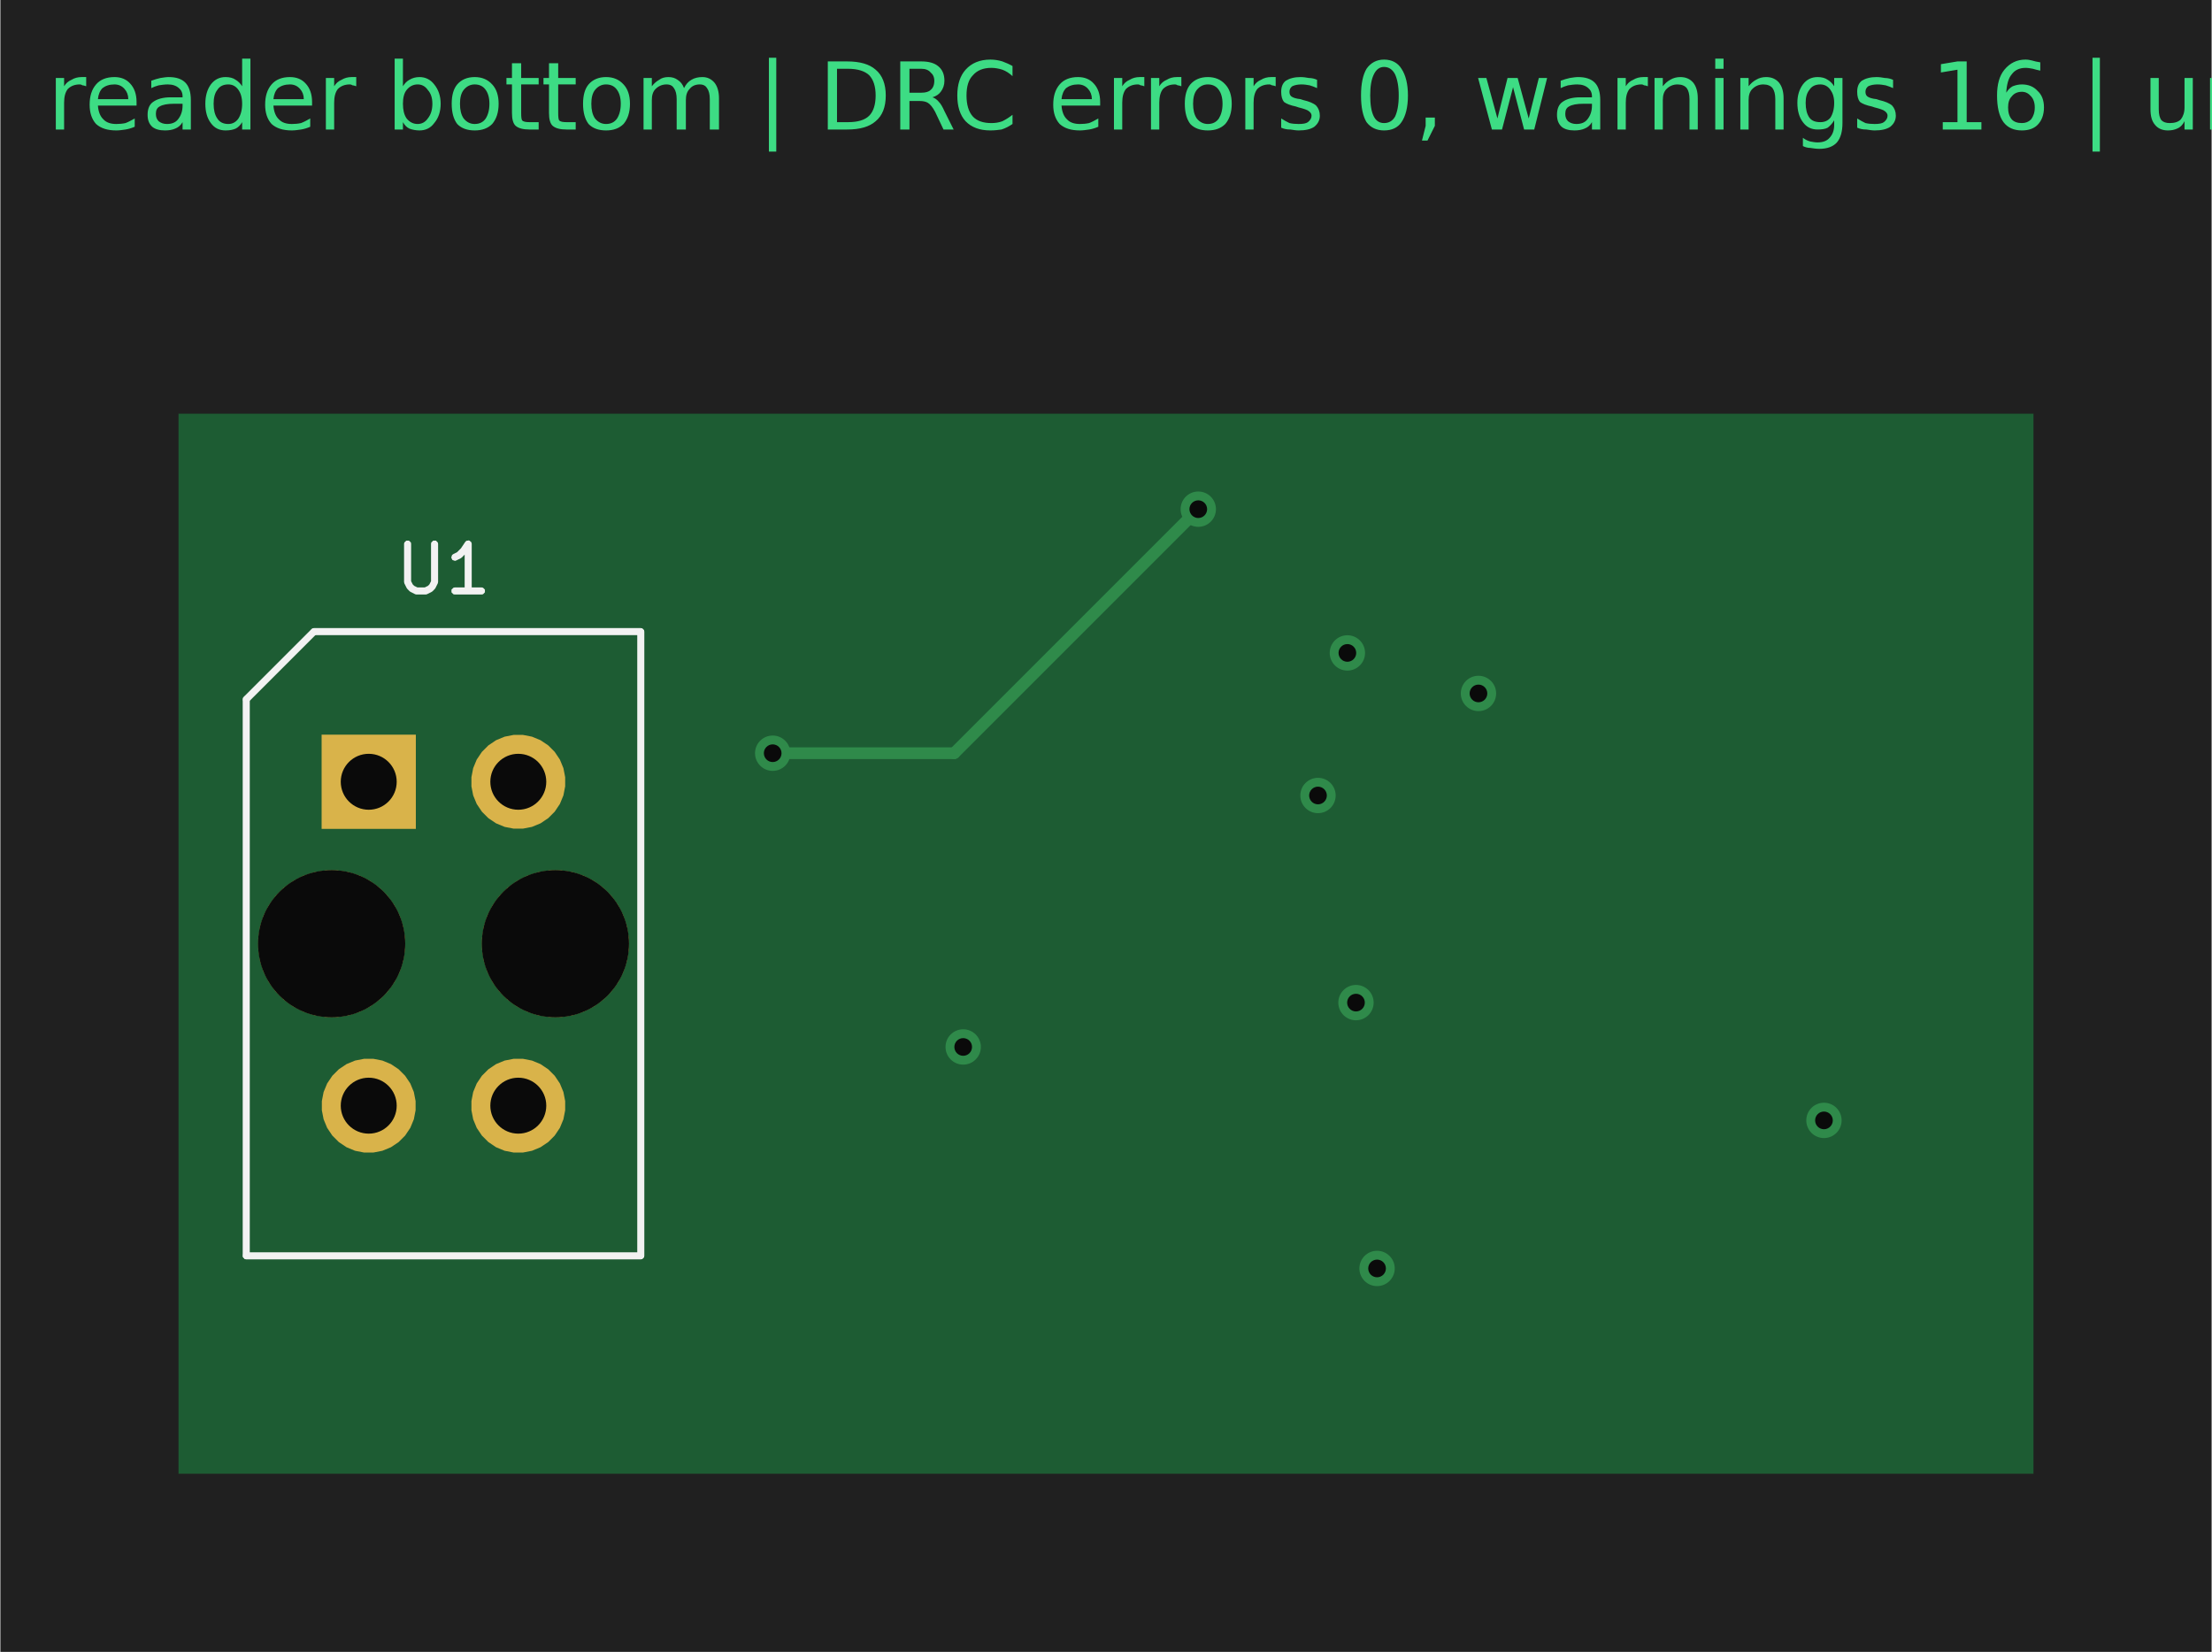
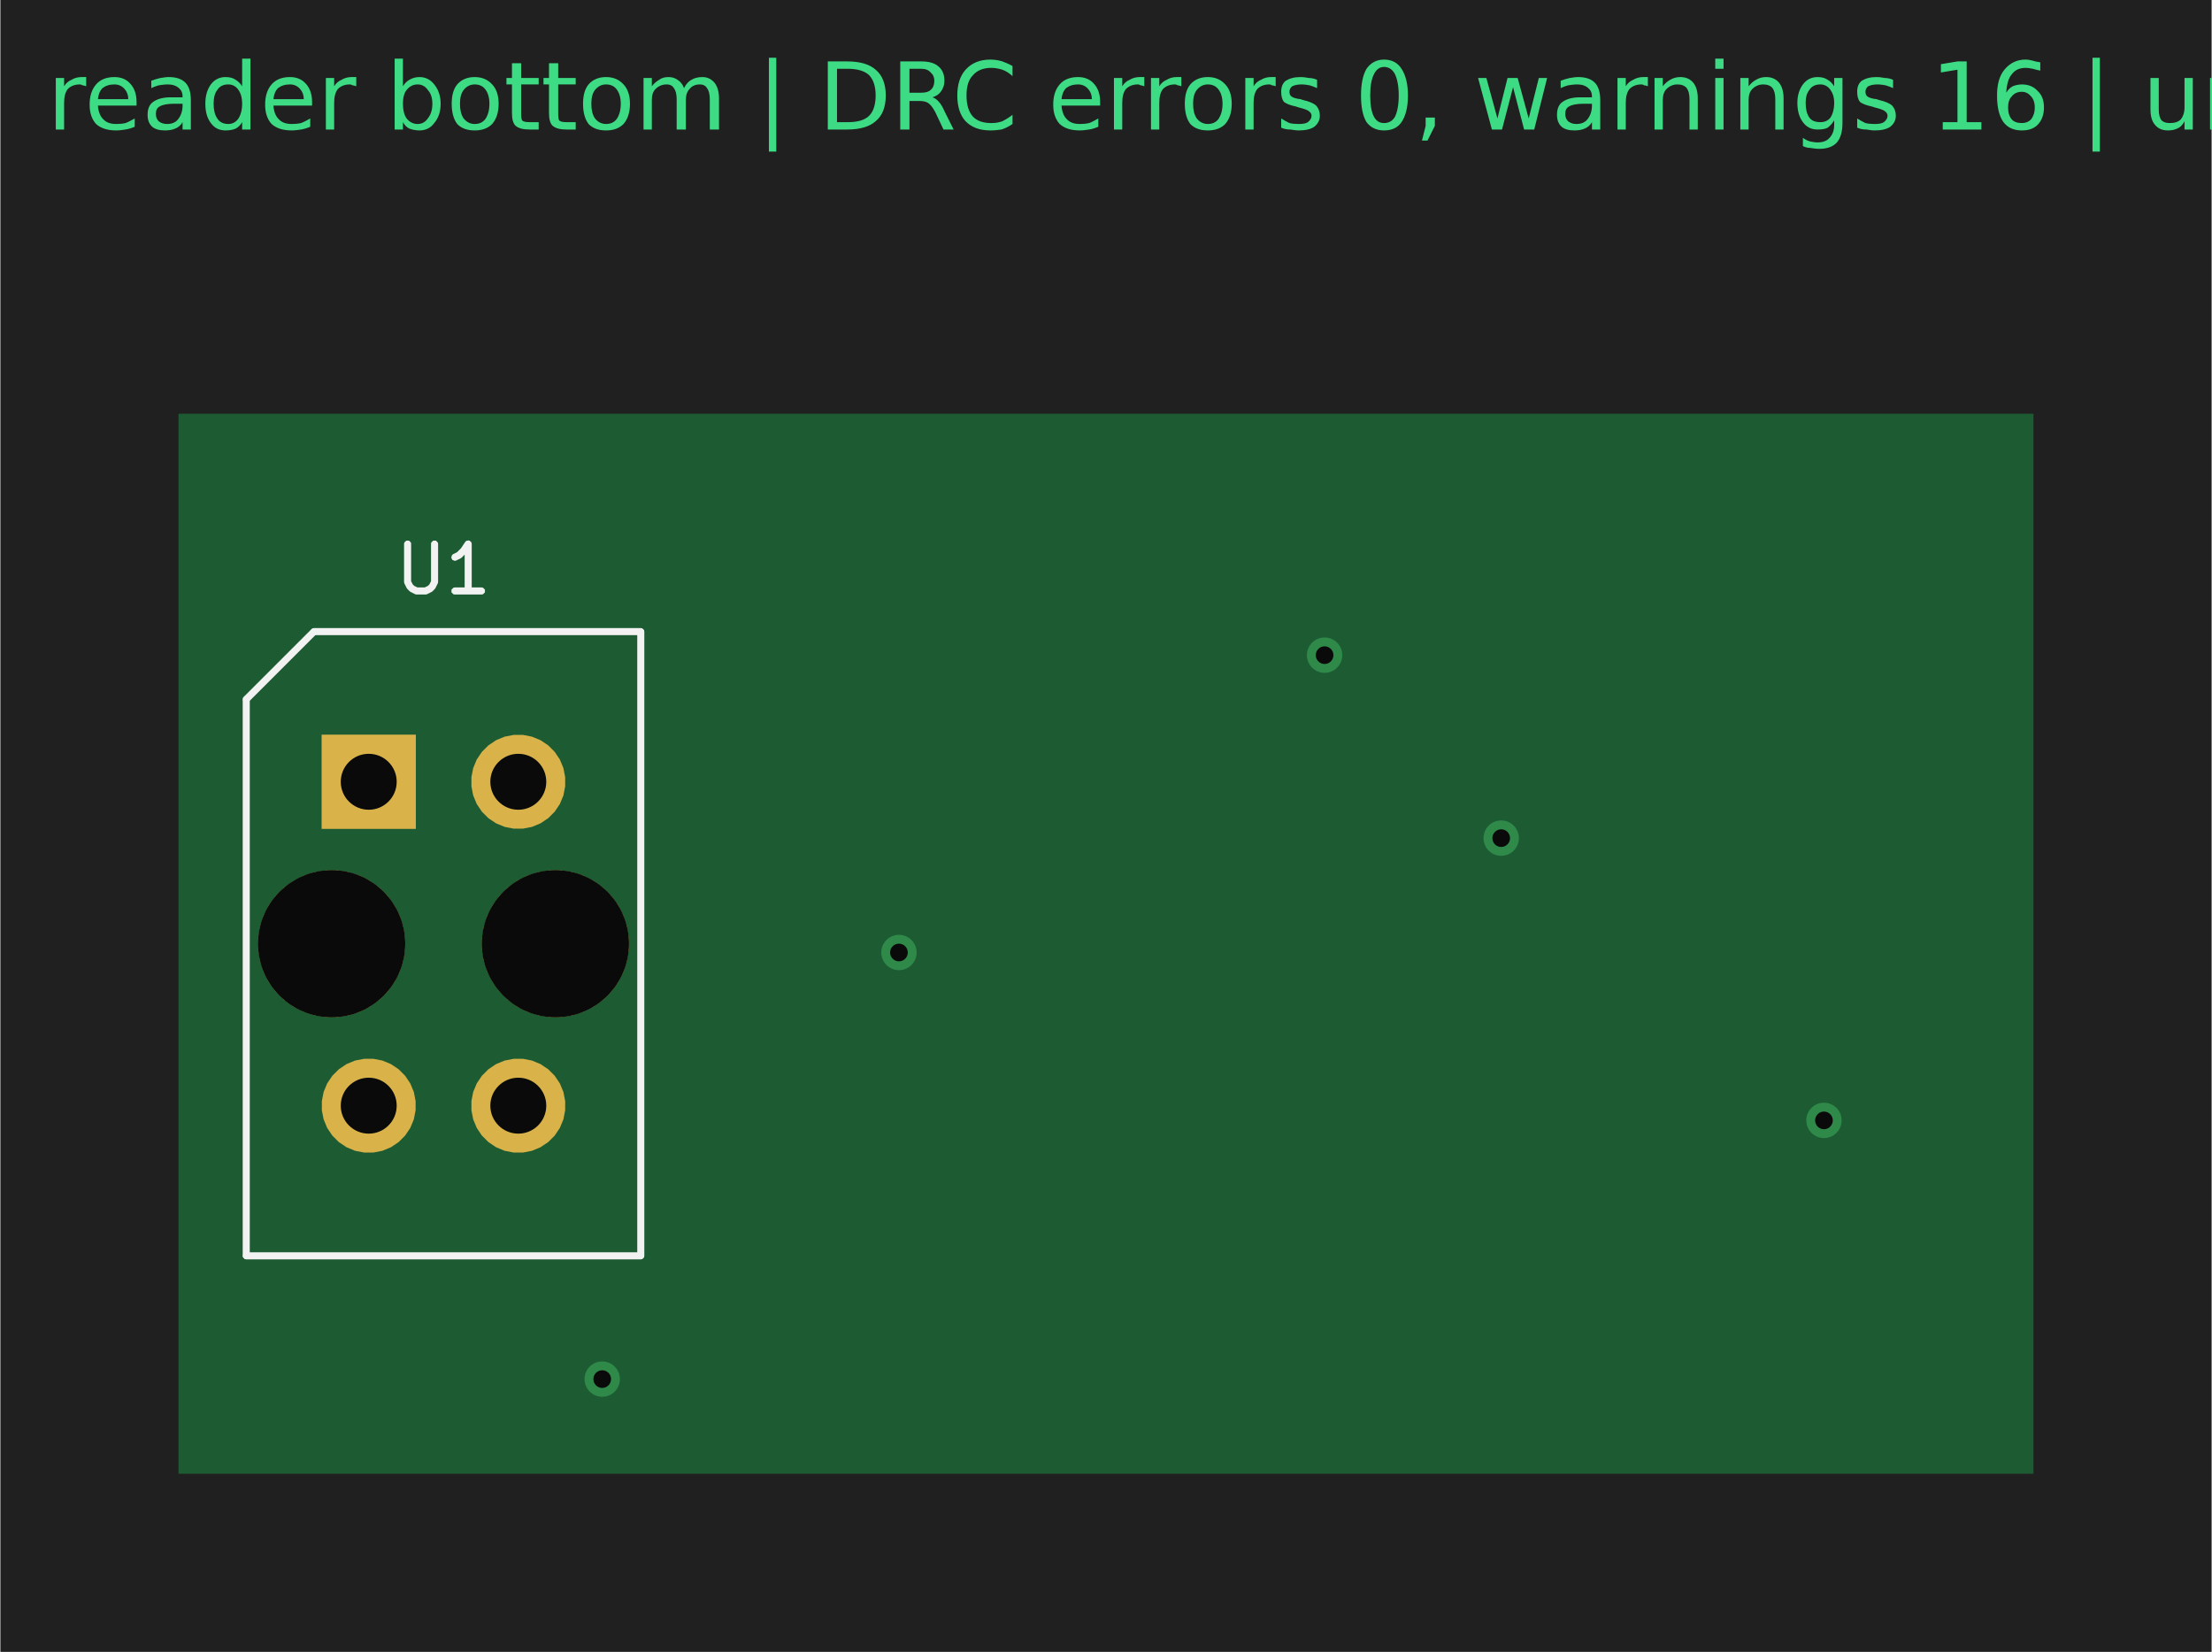
<svg xmlns="http://www.w3.org/2000/svg" width="84.5mm" height="63.1mm" viewBox="0 0 37.550 28.050">
  <rect width="100%" height="100%" fill="#202020" />
  <path d="M 3.025 25.025 L 34.525 25.025 L 34.525 7.025 L 3.025 7.025 Z" fill="#1d5c33" fill-opacity="1.00" fill-rule="evenodd" />
-   <path d="M 13.095 12.692 L 13.059 12.707 L 13.032 12.734 L 13.017 12.770 L 13.017 12.809 L 13.032 12.845 L 13.059 12.873 L 13.095 12.888 L 13.115 12.890 L 16.198 12.890 L 16.217 12.888 L 16.253 12.873 L 16.281 12.845 L 16.296 12.809 L 16.296 12.770 L 16.281 12.734 L 16.253 12.707 L 16.217 12.692 L 16.198 12.690 L 13.115 12.690 Z" fill="#2f8a4a" fill-opacity="1.00" fill-rule="evenodd" />
-   <path d="M 16.115 12.734 L 16.100 12.770 L 16.100 12.809 L 16.115 12.845 L 16.142 12.873 L 16.178 12.888 L 16.217 12.888 L 16.253 12.873 L 16.268 12.861 L 20.413 8.716 L 20.425 8.701 L 20.440 8.665 L 20.440 8.626 L 20.425 8.590 L 20.397 8.563 L 20.361 8.548 L 20.322 8.548 L 20.286 8.563 L 20.271 8.575 L 16.127 12.719 Z" fill="#2f8a4a" fill-opacity="1.00" fill-rule="evenodd" />
-   <circle cx="23.020" cy="17.025" r="0.300" fill="#2f8a4a" stroke="none" stroke-width="0.150" />
-   <circle cx="23.020" cy="17.025" r="0.150" fill="#0a0a0a" stroke="none" stroke-width="0.150" />
-   <circle cx="22.874" cy="11.087" r="0.300" fill="#2f8a4a" stroke="none" stroke-width="0.150" />
-   <circle cx="22.874" cy="11.087" r="0.150" fill="#0a0a0a" stroke="none" stroke-width="0.150" />
-   <circle cx="23.378" cy="21.539" r="0.300" fill="#2f8a4a" stroke="none" stroke-width="0.150" />
-   <circle cx="23.378" cy="21.539" r="0.150" fill="#0a0a0a" stroke="none" stroke-width="0.150" />
-   <circle cx="22.375" cy="13.508" r="0.300" fill="#2f8a4a" stroke="none" stroke-width="0.150" />
-   <circle cx="22.375" cy="13.508" r="0.150" fill="#0a0a0a" stroke="none" stroke-width="0.150" />
+   <circle cx="10.220" cy="23.418" r="0.300" fill="#2f8a4a" stroke="none" stroke-width="0.150" />
+   <circle cx="10.220" cy="23.418" r="0.150" fill="#0a0a0a" stroke="none" stroke-width="0.150" />
+   <circle cx="25.486" cy="14.232" r="0.300" fill="#2f8a4a" stroke="none" stroke-width="0.150" />
+   <circle cx="25.486" cy="14.232" r="0.150" fill="#0a0a0a" stroke="none" stroke-width="0.150" />
  <circle cx="30.967" cy="19.025" r="0.300" fill="#2f8a4a" stroke="none" stroke-width="0.150" />
  <circle cx="30.967" cy="19.025" r="0.150" fill="#0a0a0a" stroke="none" stroke-width="0.150" />
-   <circle cx="16.350" cy="17.778" r="0.300" fill="#2f8a4a" stroke="none" stroke-width="0.150" />
-   <circle cx="16.350" cy="17.778" r="0.150" fill="#0a0a0a" stroke="none" stroke-width="0.150" />
-   <circle cx="13.115" cy="12.790" r="0.300" fill="#2f8a4a" stroke="none" stroke-width="0.150" />
-   <circle cx="13.115" cy="12.790" r="0.150" fill="#0a0a0a" stroke="none" stroke-width="0.150" />
-   <circle cx="25.100" cy="11.775" r="0.300" fill="#2f8a4a" stroke="none" stroke-width="0.150" />
-   <circle cx="25.100" cy="11.775" r="0.150" fill="#0a0a0a" stroke="none" stroke-width="0.150" />
-   <circle cx="20.342" cy="8.646" r="0.300" fill="#2f8a4a" stroke="none" stroke-width="0.150" />
-   <circle cx="20.342" cy="8.646" r="0.150" fill="#0a0a0a" stroke="none" stroke-width="0.150" />
+   <circle cx="22.487" cy="11.125" r="0.300" fill="#2f8a4a" stroke="none" stroke-width="0.150" />
+   <circle cx="22.487" cy="11.125" r="0.150" fill="#0a0a0a" stroke="none" stroke-width="0.150" />
+   <circle cx="15.259" cy="16.174" r="0.300" fill="#2f8a4a" stroke="none" stroke-width="0.150" />
+   <circle cx="15.259" cy="16.174" r="0.150" fill="#0a0a0a" stroke="none" stroke-width="0.150" />
  <path d="M 8.179 15.927 L 8.210 15.733 L 8.270 15.547 L 8.359 15.372 L 8.474 15.213 L 8.613 15.074 L 8.772 14.959 L 8.947 14.870 L 9.133 14.810 L 9.327 14.779 L 9.523 14.779 L 9.717 14.810 L 9.903 14.870 L 10.078 14.959 L 10.237 15.074 L 10.376 15.213 L 10.491 15.372 L 10.580 15.547 L 10.640 15.733 L 10.671 15.927 L 10.671 16.123 L 10.640 16.317 L 10.580 16.503 L 10.491 16.678 L 10.376 16.837 L 10.237 16.976 L 10.078 17.091 L 9.903 17.180 L 9.717 17.240 L 9.523 17.271 L 9.327 17.271 L 9.133 17.240 L 8.947 17.180 L 8.772 17.091 L 8.613 16.976 L 8.474 16.837 L 8.359 16.678 L 8.270 16.503 L 8.210 16.317 L 8.179 16.123 L 8.179 15.927 Z" fill="#d9b34a" fill-opacity="1.00" fill-rule="evenodd" />
  <circle cx="9.425" cy="16.025" r="1.250" fill="#0a0a0a" stroke="none" stroke-width="0.150" />
  <path d="M 4.379 15.927 L 4.410 15.733 L 4.470 15.547 L 4.559 15.372 L 4.674 15.213 L 4.813 15.074 L 4.972 14.959 L 5.147 14.870 L 5.333 14.810 L 5.527 14.779 L 5.723 14.779 L 5.917 14.810 L 6.103 14.870 L 6.278 14.959 L 6.437 15.074 L 6.576 15.213 L 6.691 15.372 L 6.780 15.547 L 6.840 15.733 L 6.871 15.927 L 6.871 16.123 L 6.840 16.317 L 6.780 16.503 L 6.691 16.678 L 6.576 16.837 L 6.437 16.976 L 6.278 17.091 L 6.103 17.180 L 5.917 17.240 L 5.723 17.271 L 5.527 17.271 L 5.333 17.240 L 5.147 17.180 L 4.972 17.091 L 4.813 16.976 L 4.674 16.837 L 4.559 16.678 L 4.470 16.503 L 4.410 16.317 L 4.379 16.123 L 4.379 15.927 Z" fill="#d9b34a" fill-opacity="1.00" fill-rule="evenodd" />
  <circle cx="5.625" cy="16.025" r="1.250" fill="#0a0a0a" stroke="none" stroke-width="0.150" />
  <path d="M 7.055 14.075 L 7.055 12.475 L 5.455 12.475 L 5.455 14.075 Z" fill="#d9b34a" fill-opacity="1.00" fill-rule="evenodd" />
  <circle cx="6.255" cy="13.275" r="0.475" fill="#0a0a0a" stroke="none" stroke-width="0.150" />
  <path d="M 7.999 13.197 L 8.029 13.043 L 8.089 12.898 L 8.177 12.767 L 8.287 12.657 L 8.418 12.569 L 8.563 12.509 L 8.717 12.479 L 8.873 12.479 L 9.027 12.509 L 9.172 12.569 L 9.303 12.657 L 9.413 12.767 L 9.501 12.898 L 9.561 13.043 L 9.591 13.197 L 9.591 13.353 L 9.561 13.507 L 9.501 13.652 L 9.413 13.783 L 9.303 13.893 L 9.172 13.981 L 9.027 14.041 L 8.873 14.071 L 8.717 14.071 L 8.563 14.041 L 8.418 13.981 L 8.287 13.893 L 8.177 13.783 L 8.089 13.652 L 8.029 13.507 L 7.999 13.353 L 7.999 13.197 Z" fill="#d9b34a" fill-opacity="1.00" fill-rule="evenodd" />
  <circle cx="8.795" cy="13.275" r="0.475" fill="#0a0a0a" stroke="none" stroke-width="0.150" />
  <path d="M 5.459 18.697 L 5.489 18.543 L 5.549 18.398 L 5.637 18.267 L 5.747 18.157 L 5.878 18.069 L 6.023 18.009 L 6.177 17.979 L 6.333 17.979 L 6.487 18.009 L 6.632 18.069 L 6.763 18.157 L 6.873 18.267 L 6.961 18.398 L 7.021 18.543 L 7.051 18.697 L 7.051 18.853 L 7.021 19.007 L 6.961 19.152 L 6.873 19.283 L 6.763 19.393 L 6.632 19.481 L 6.487 19.541 L 6.333 19.571 L 6.177 19.571 L 6.023 19.541 L 5.878 19.481 L 5.747 19.393 L 5.637 19.283 L 5.549 19.152 L 5.489 19.007 L 5.459 18.853 L 5.459 18.697 Z" fill="#d9b34a" fill-opacity="1.00" fill-rule="evenodd" />
  <circle cx="6.255" cy="18.775" r="0.475" fill="#0a0a0a" stroke="none" stroke-width="0.150" />
  <path d="M 7.999 18.697 L 8.029 18.543 L 8.089 18.398 L 8.177 18.267 L 8.287 18.157 L 8.418 18.069 L 8.563 18.009 L 8.717 17.979 L 8.873 17.979 L 9.027 18.009 L 9.172 18.069 L 9.303 18.157 L 9.413 18.267 L 9.501 18.398 L 9.561 18.543 L 9.591 18.697 L 9.591 18.853 L 9.561 19.007 L 9.501 19.152 L 9.413 19.283 L 9.303 19.393 L 9.172 19.481 L 9.027 19.541 L 8.873 19.571 L 8.717 19.571 L 8.563 19.541 L 8.418 19.481 L 8.287 19.393 L 8.177 19.283 L 8.089 19.152 L 8.029 19.007 L 7.999 18.853 L 7.999 18.697 Z" fill="#d9b34a" fill-opacity="1.00" fill-rule="evenodd" />
  <circle cx="8.795" cy="18.775" r="0.475" fill="#0a0a0a" stroke="none" stroke-width="0.150" />
  <path d="M 4.230 11.852 L 4.198 11.820 L 4.152 11.820 L 4.120 11.852 L 4.115 11.875 L 4.115 21.325 L 4.120 21.348 L 4.152 21.380 L 4.198 21.380 L 4.230 21.348 L 4.235 21.325 L 4.235 11.875 Z" fill="#f2f2f2" fill-opacity="1.00" fill-rule="evenodd" />
  <path d="M 4.120 11.852 L 4.120 11.898 L 4.152 11.930 L 4.198 11.930 L 4.217 11.917 L 5.367 10.767 L 5.380 10.748 L 5.380 10.702 L 5.348 10.670 L 5.302 10.670 L 5.283 10.683 L 4.133 11.833 Z" fill="#f2f2f2" fill-opacity="1.00" fill-rule="evenodd" />
  <path d="M 5.302 10.670 L 5.270 10.702 L 5.270 10.748 L 5.302 10.780 L 5.325 10.785 L 10.875 10.785 L 10.898 10.780 L 10.930 10.748 L 10.930 10.702 L 10.898 10.670 L 10.875 10.665 L 5.325 10.665 Z" fill="#f2f2f2" fill-opacity="1.00" fill-rule="evenodd" />
  <path d="M 10.820 21.348 L 10.852 21.380 L 10.898 21.380 L 10.930 21.348 L 10.935 21.325 L 10.935 10.725 L 10.930 10.702 L 10.898 10.670 L 10.852 10.670 L 10.820 10.702 L 10.815 10.725 L 10.815 21.325 Z" fill="#f2f2f2" fill-opacity="1.00" fill-rule="evenodd" />
  <path d="M 4.152 21.270 L 4.120 21.302 L 4.120 21.348 L 4.152 21.380 L 4.175 21.385 L 10.875 21.385 L 10.898 21.380 L 10.930 21.348 L 10.930 21.302 L 10.898 21.270 L 10.875 21.265 L 4.175 21.265 Z" fill="#f2f2f2" fill-opacity="1.00" fill-rule="evenodd" />
  <path d="M 7.939 9.180 L 7.921 9.180 L 7.917 9.184 L 7.911 9.185 L 7.894 9.202 L 7.821 9.311 L 7.756 9.376 L 7.689 9.410 L 7.670 9.425 L 7.656 9.468 L 7.676 9.509 L 7.720 9.524 L 7.742 9.517 L 7.819 9.479 L 7.826 9.473 L 7.834 9.468 L 7.884 9.418 L 7.884 9.975 L 7.715 9.975 L 7.693 9.980 L 7.660 10.012 L 7.660 10.058 L 7.693 10.091 L 7.715 10.095 L 8.173 10.095 L 8.196 10.091 L 8.228 10.058 L 8.228 10.012 L 8.196 9.980 L 8.173 9.975 L 8.004 9.975 L 8.004 9.235 L 7.999 9.212 L 7.995 9.208 L 7.994 9.202 L 7.979 9.192 L 7.967 9.180 L 7.961 9.180 L 7.956 9.176 Z" fill="#f2f2f2" fill-opacity="1.00" fill-rule="evenodd" />
  <path d="M 7.317 9.212 L 7.313 9.235 L 7.313 9.869 L 7.285 9.924 L 7.261 9.948 L 7.206 9.975 L 7.082 9.975 L 7.027 9.948 L 7.003 9.924 L 6.975 9.869 L 6.975 9.235 L 6.971 9.212 L 6.938 9.180 L 6.893 9.180 L 6.860 9.212 L 6.855 9.235 L 6.855 9.883 L 6.856 9.886 L 6.856 9.887 L 6.858 9.896 L 6.860 9.906 L 6.861 9.907 L 6.862 9.910 L 6.900 9.986 L 6.906 9.993 L 6.911 10.001 L 6.949 10.040 L 6.957 10.045 L 6.965 10.051 L 7.041 10.089 L 7.044 10.090 L 7.045 10.091 L 7.054 10.093 L 7.064 10.095 L 7.065 10.095 L 7.068 10.095 L 7.220 10.095 L 7.223 10.095 L 7.224 10.095 L 7.234 10.093 L 7.243 10.091 L 7.244 10.090 L 7.247 10.089 L 7.323 10.051 L 7.331 10.045 L 7.339 10.040 L 7.377 10.001 L 7.382 9.994 L 7.388 9.986 L 7.426 9.910 L 7.427 9.907 L 7.428 9.906 L 7.430 9.896 L 7.432 9.887 L 7.432 9.886 L 7.433 9.883 L 7.433 9.235 L 7.428 9.212 L 7.396 9.180 L 7.350 9.180 Z" fill="#f2f2f2" fill-opacity="1.00" fill-rule="evenodd" />
  <text x="0.800" y="2.200" font-family="DejaVu Sans, sans-serif" font-size="1.60" fill="#3ddc84">reader bottom | DRC errors 0, warnings 16 | unrouted 0</text>
</svg>
